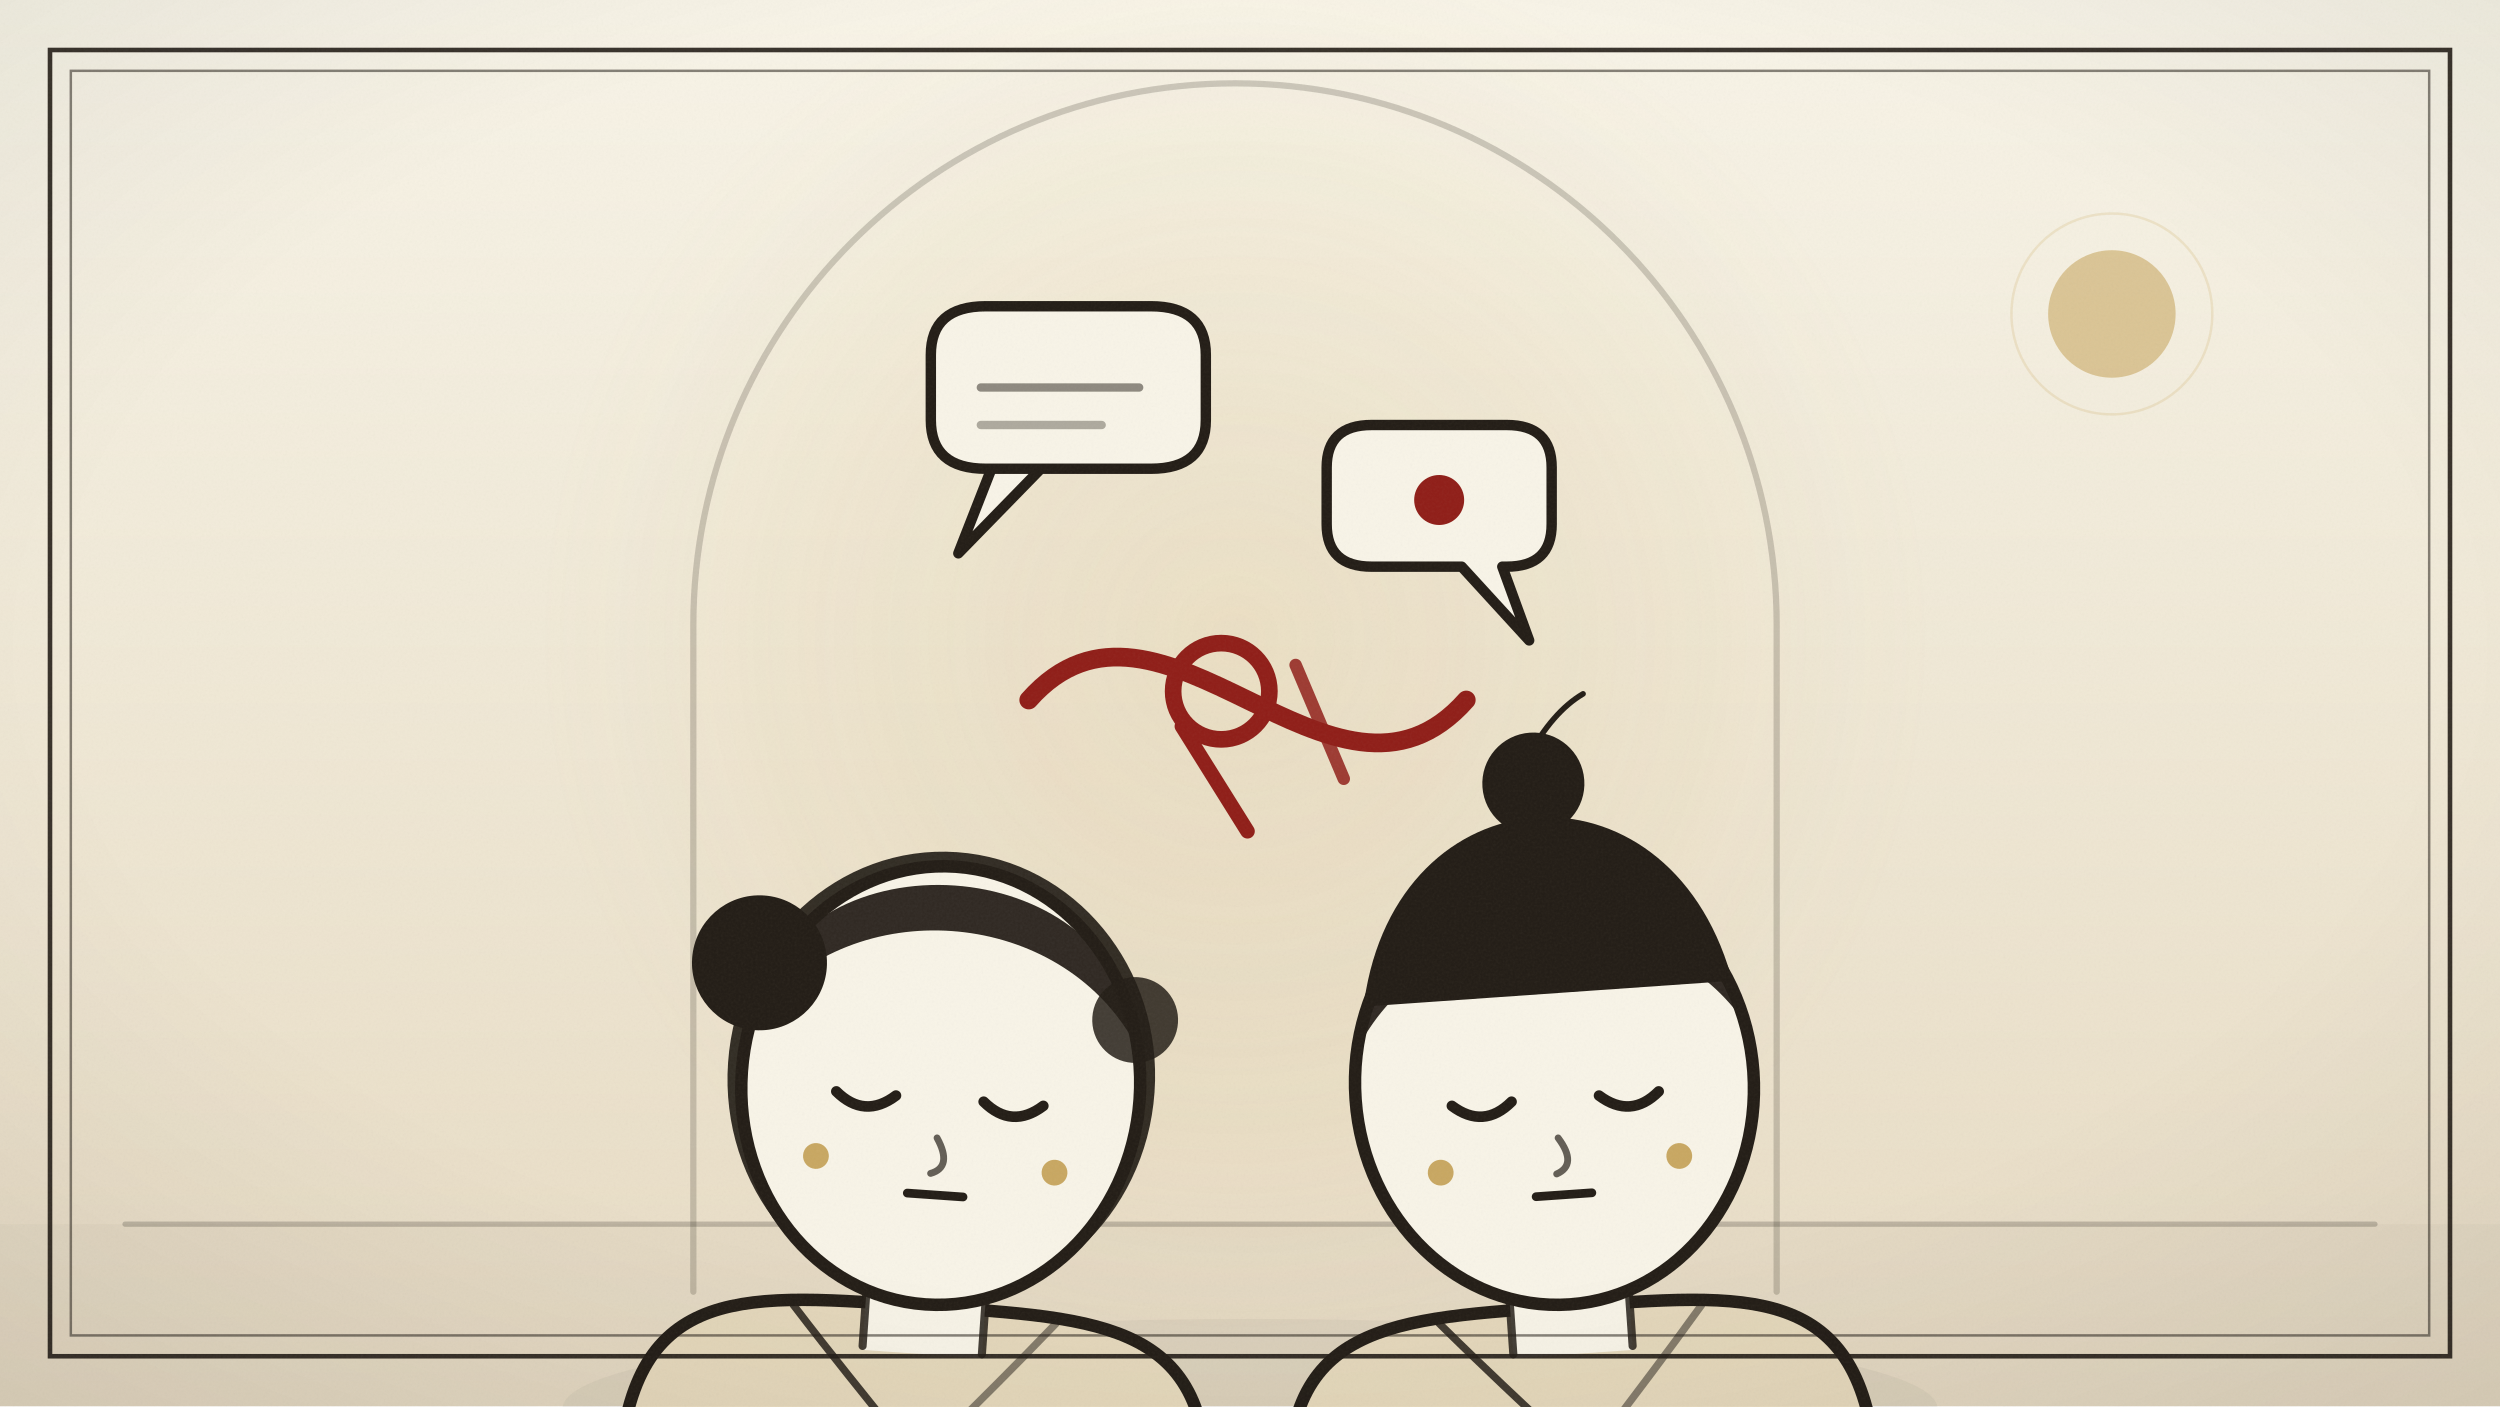
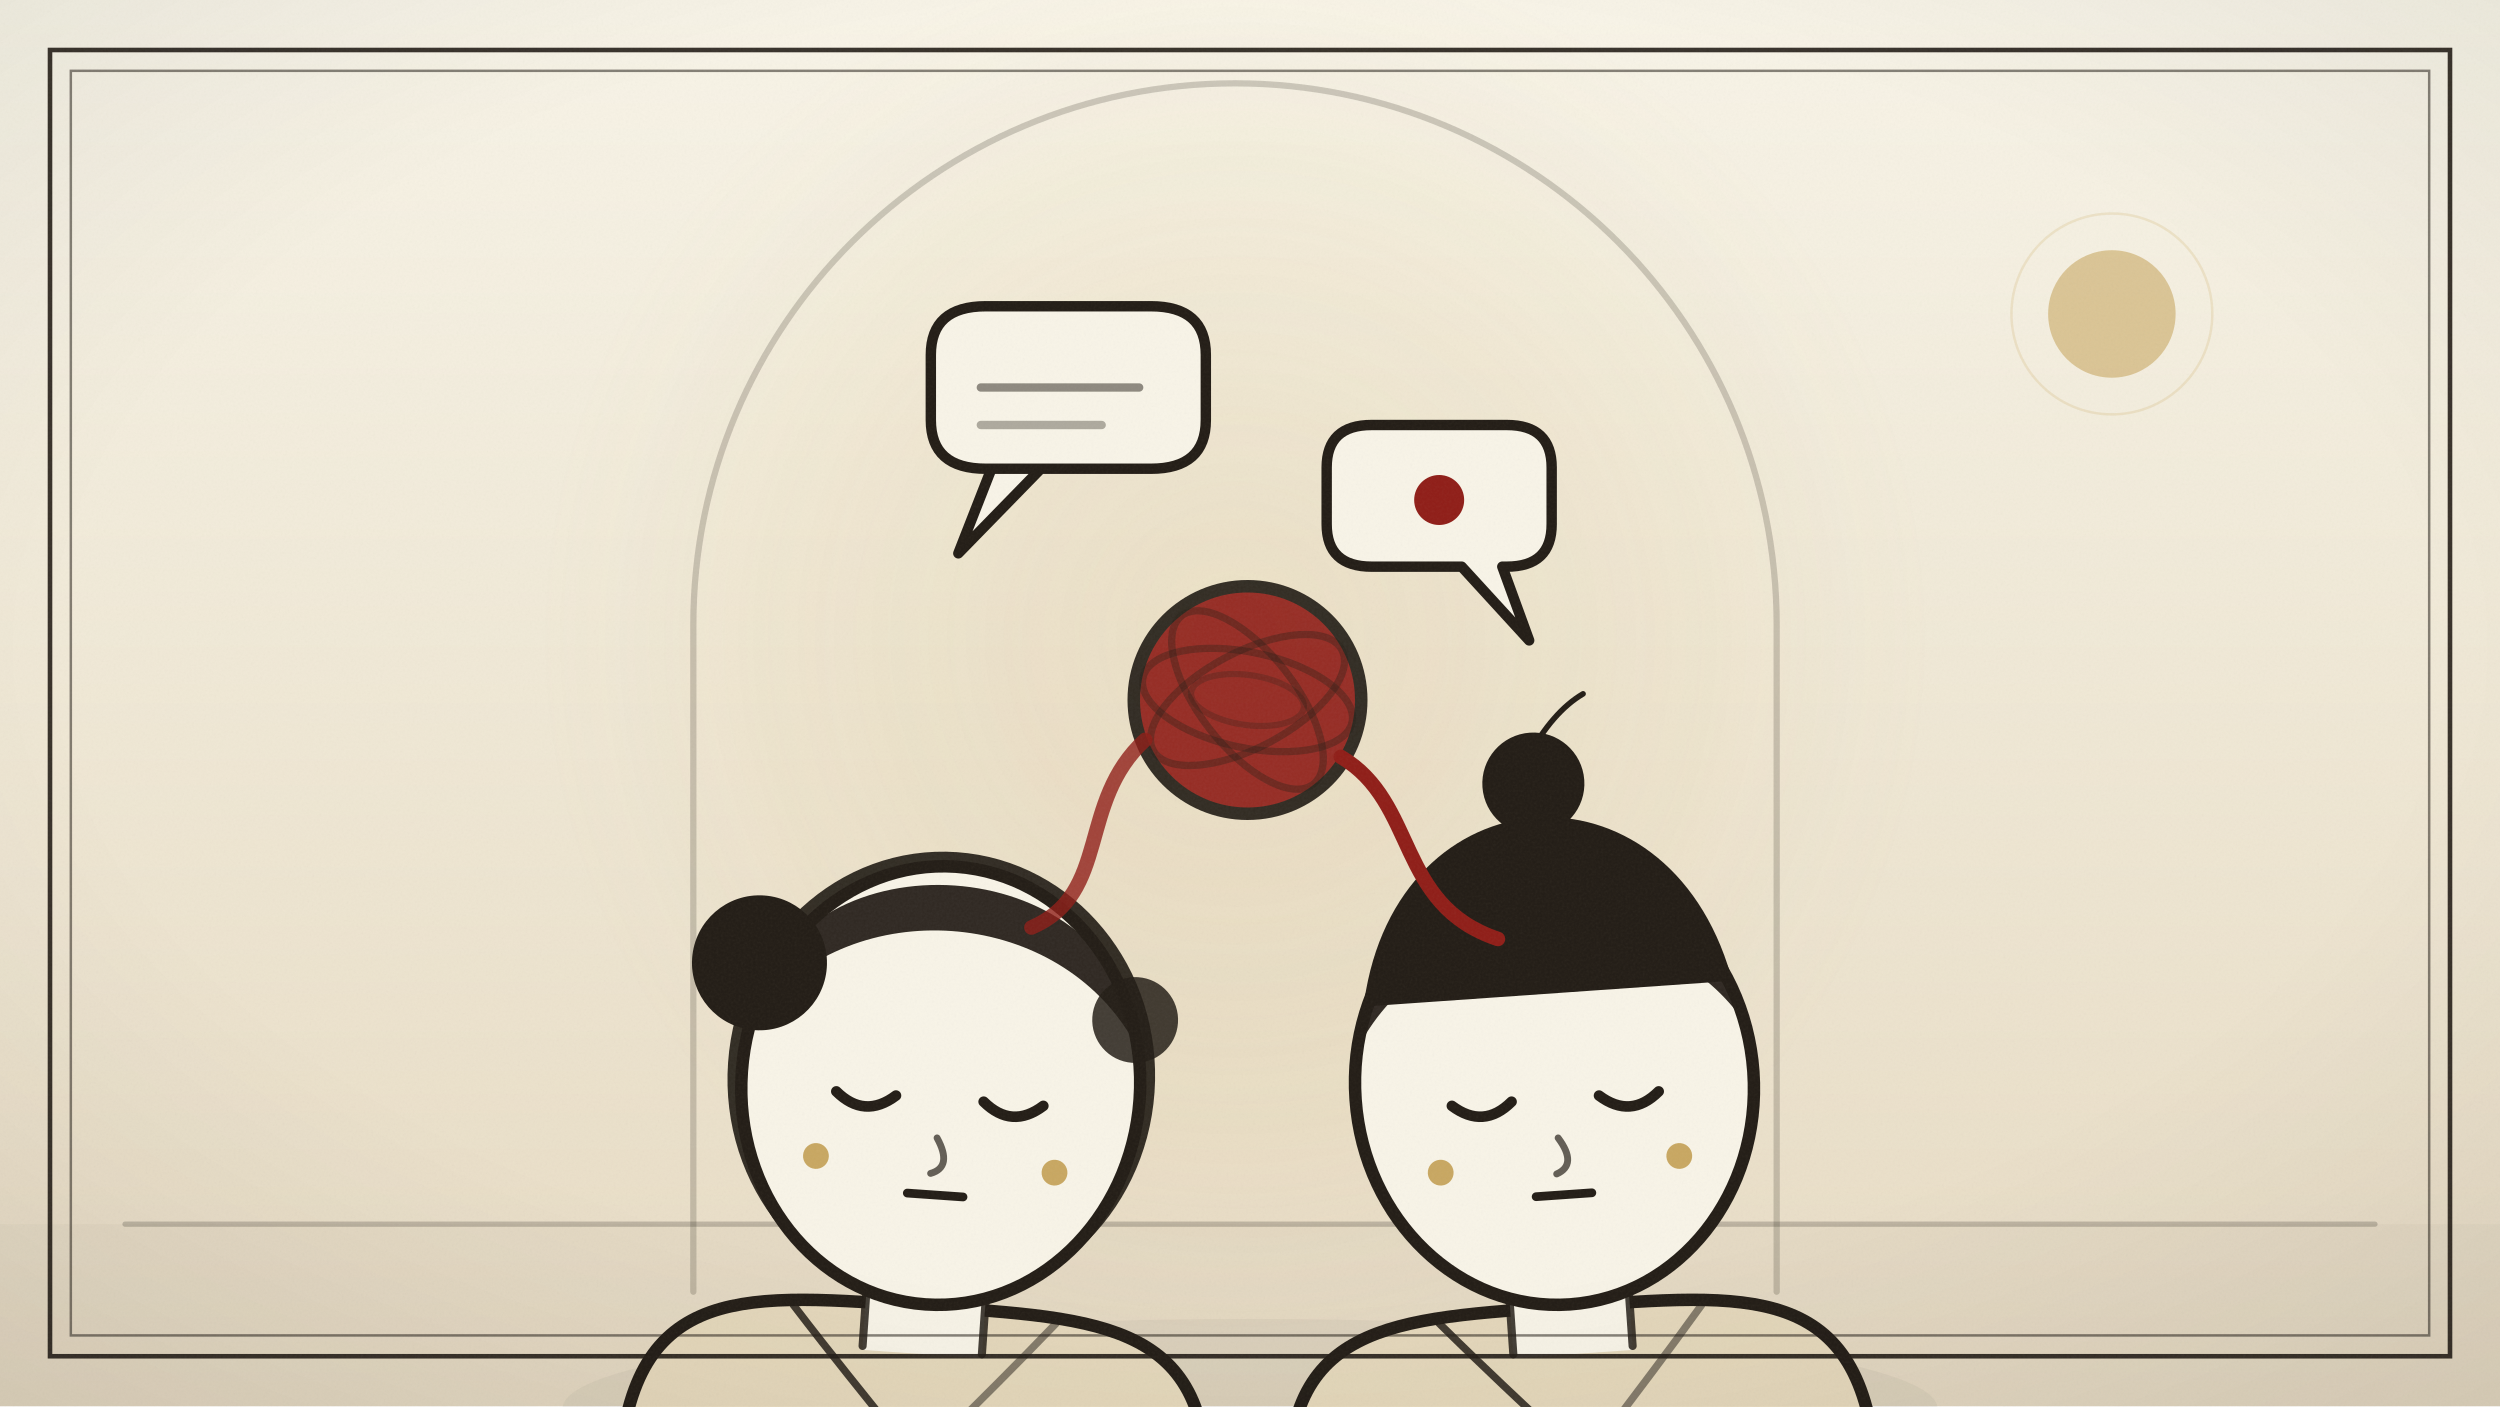
<svg xmlns="http://www.w3.org/2000/svg" viewBox="0 0 1200 675" width="1200" height="675" role="img" aria-label="정운타임즈 일러스트 · duo">
  <defs>
    <linearGradient id="paper89431" x1="0" y1="0" x2="0" y2="1">
      <stop offset="0" stop-color="#f8f4e7" />
      <stop offset="1" stop-color="#e7dbc3" />
    </linearGradient>
    <radialGradient id="wash89431" cx="0.5" cy="0.5" r="0.5">
      <stop offset="0" stop-color="#c09a4a" stop-opacity="0.16" />
      <stop offset="0.62" stop-color="#c09a4a" stop-opacity="0.07" />
      <stop offset="1" stop-color="#c09a4a" stop-opacity="0" />
    </radialGradient>
    <linearGradient id="fade89431" x1="0" y1="0" x2="0" y2="1">
      <stop offset="0" stop-color="#e7dbc3" stop-opacity="0" />
      <stop offset="1" stop-color="#221c15" stop-opacity="0.10" />
    </linearGradient>
    <radialGradient id="vig89431" cx="0.5" cy="0.46" r="0.78">
      <stop offset="0.6" stop-color="#000" stop-opacity="0" />
      <stop offset="1" stop-color="#000" stop-opacity="0.08" />
    </radialGradient>
    <filter id="grain89431" x="0" y="0" width="100%" height="100%">
      <feTurbulence type="fractalNoise" baseFrequency="0.85" numOctaves="2" stitchTiles="stitch" />
      <feColorMatrix type="saturate" values="0" />
    </filter>
  </defs>
  <rect width="1200" height="675" fill="url(#paper89431)" />
  <circle cx="592.8" cy="305.9" r="337.9" fill="url(#wash89431)" opacity="0.85" />
  <path d="M 332.8 620 L 332.8 300 A 260 260 0 0 1 852.8 300 L 852.8 620" fill="none" stroke="#221c15" stroke-width="3" stroke-linecap="round" stroke-linejoin="round" opacity="0.2" />
  <line x1="60.0" y1="587.6" x2="1140.0" y2="587.6" stroke="#221c15" stroke-width="2.5" stroke-linecap="round" opacity="0.22" />
  <rect x="0.0" y="587.6" width="1200.0" height="87.4" rx="0.0" fill="#221c15" stroke="ink" stroke-width="6" opacity="0.03" />
  <circle cx="1013.7" cy="150.7" r="30.1" fill="#c09a4a" stroke="#c09a4a" stroke-width="1" opacity="0.5" />
  <circle cx="1013.7" cy="150.7" r="48.2" fill="none" stroke="#c09a4a" stroke-width="1.2" opacity="0.18" />
  <ellipse cx="600.0" cy="676.0" rx="330.0" ry="42.9" fill="#221c15" stroke="none" stroke-width="0" opacity="0.045" />
  <g transform="rotate(4.0 438.2 712.0)">
    <ellipse cx="438.2" cy="516.7" rx="100.5" ry="106.3" fill="#221c15" stroke="#221c15" stroke-width="4.2" opacity="0.92" />
    <path d="M 297.0 716.0 C 297.0 623.9 352.1 626.8 438.2 626.8 C 524.4 626.8 579.4 623.9 579.4 716.0 Z" fill="#e4d7ba" stroke="#221c15" stroke-width="6" stroke-linecap="round" stroke-linejoin="round" />
    <path d="M 375.0 630.6 C 417.2 678.5 442.0 701.5 445.9 712.0" fill="none" stroke="#221c15" stroke-width="3.6" stroke-linecap="round" stroke-linejoin="round" opacity="0.85" />
    <path d="M 501.4 630.6 C 463.1 676.6 438.2 701.5 434.4 712.0" fill="none" stroke="#221c15" stroke-width="3.6" stroke-linecap="round" stroke-linejoin="round" opacity="0.5" />
    <rect x="409.5" y="609.6" width="57.4" height="40.2" rx="0.0" fill="#f8f4e7" stroke="none" stroke-width="0" />
    <line x1="409.5" y1="611.5" x2="409.5" y2="647.9" stroke="#221c15" stroke-width="3.9" stroke-linecap="round" opacity="0.85" />
    <line x1="466.9" y1="611.5" x2="466.9" y2="647.9" stroke="#221c15" stroke-width="3.9" stroke-linecap="round" opacity="0.85" />
    <ellipse cx="438.2" cy="520.6" rx="95.7" ry="105.3" fill="#f8f4e7" stroke="#221c15" stroke-width="6" />
    <path d="M 348.2 489.0 C 367.4 404.8 509.0 404.8 528.2 489.0 C 486.1 430.0 390.4 430.0 348.2 489.0 Z" fill="#221c15" stroke="#221c15" stroke-width="3.0" stroke-linecap="round" stroke-linejoin="round" opacity="0.94" />
    <path d="M 388.4 526.9 q 14.4 12.4 28.7 0" fill="none" stroke="#221c15" stroke-width="5.1" stroke-linecap="round" stroke-linejoin="round" />
    <path d="M 459.3 526.9 q 14.4 12.4 28.7 0" fill="none" stroke="#221c15" stroke-width="5.1" stroke-linecap="round" stroke-linejoin="round" />
    <path d="M 438.2 545.8 q 8.6 13.4 -1.9 17.2" fill="none" stroke="#221c15" stroke-width="3.3" stroke-linecap="round" stroke-linejoin="round" opacity="0.7" />
    <line x1="425.8" y1="573.2" x2="452.6" y2="573.2" stroke="#221c15" stroke-width="4.2" stroke-linecap="round" />
    <circle cx="380.8" cy="558.5" r="5.7" fill="#c09a4a" stroke="#c09a4a" stroke-width="1" opacity="0.85" />
    <circle cx="495.6" cy="558.5" r="5.7" fill="#c09a4a" stroke="#c09a4a" stroke-width="1" opacity="0.85" />
    <circle cx="347.3" cy="467.9" r="30.6" fill="#221c15" stroke="#221c15" stroke-width="3.6" />
    <circle cx="529.1" cy="482.7" r="19.1" fill="#221c15" stroke="#221c15" stroke-width="3.0" opacity="0.85" />
  </g>
  <g transform="rotate(-4.0 759.5 712.0)">
    <path d="M 618.3 716.0 C 618.3 623.9 673.3 626.8 759.5 626.8 C 845.6 626.8 900.7 623.9 900.7 716.0 Z" fill="#e4d7ba" stroke="#221c15" stroke-width="6" stroke-linecap="round" stroke-linejoin="round" />
    <path d="M 696.3 630.6 C 738.4 678.5 763.3 701.5 767.1 712.0" fill="none" stroke="#221c15" stroke-width="3.6" stroke-linecap="round" stroke-linejoin="round" opacity="0.85" />
    <path d="M 822.6 630.6 C 784.4 676.6 759.5 701.5 755.7 712.0" fill="none" stroke="#221c15" stroke-width="3.6" stroke-linecap="round" stroke-linejoin="round" opacity="0.5" />
    <rect x="730.8" y="609.6" width="57.4" height="40.2" rx="0.0" fill="#f8f4e7" stroke="none" stroke-width="0" />
    <line x1="730.8" y1="611.5" x2="730.8" y2="647.9" stroke="#221c15" stroke-width="3.9" stroke-linecap="round" opacity="0.85" />
    <line x1="788.2" y1="611.5" x2="788.2" y2="647.9" stroke="#221c15" stroke-width="3.9" stroke-linecap="round" opacity="0.85" />
    <ellipse cx="759.5" cy="520.6" rx="95.7" ry="105.3" fill="#f8f4e7" stroke="#221c15" stroke-width="6" />
    <path d="M 669.5 489.0 C 688.7 404.8 830.3 404.8 849.4 489.0 C 807.3 430.0 711.6 430.0 669.5 489.0 Z" fill="#221c15" stroke="#221c15" stroke-width="3.0" stroke-linecap="round" stroke-linejoin="round" opacity="0.94" />
    <path d="M 709.7 526.9 q 14.4 12.4 28.7 0" fill="none" stroke="#221c15" stroke-width="5.1" stroke-linecap="round" stroke-linejoin="round" />
    <path d="M 780.5 526.9 q 14.4 12.4 28.7 0" fill="none" stroke="#221c15" stroke-width="5.1" stroke-linecap="round" stroke-linejoin="round" />
    <path d="M 759.5 545.8 q 8.6 13.4 -1.9 17.2" fill="none" stroke="#221c15" stroke-width="3.3" stroke-linecap="round" stroke-linejoin="round" opacity="0.7" />
    <line x1="747.0" y1="573.2" x2="773.8" y2="573.2" stroke="#221c15" stroke-width="4.2" stroke-linecap="round" />
    <circle cx="702.1" cy="558.5" r="5.7" fill="#c09a4a" stroke="#c09a4a" stroke-width="1" opacity="0.85" />
    <circle cx="816.9" cy="558.5" r="5.7" fill="#c09a4a" stroke="#c09a4a" stroke-width="1" opacity="0.85" />
    <path d="M 673.3 474.3 C 696.3 366.9 822.6 366.9 845.6 474.3 Z" fill="#221c15" stroke="#221c15" stroke-width="4.2" stroke-linecap="round" stroke-linejoin="round" />
    <rect x="744.2" y="390.0" width="30.6" height="19.1" rx="0.0" fill="#221c15" stroke="#221c15" stroke-width="2.4" />
    <circle cx="759.5" cy="375.3" r="23.0" fill="#221c15" stroke="#221c15" stroke-width="3.0" />
    <path d="M 757.6 362.7 q 13.4 -21.1 28.7 -28.7" fill="none" stroke="#221c15" stroke-width="2.7" stroke-linecap="round" stroke-linejoin="round" />
  </g>
-   <path d="M 493.8 336.0 C 556.8 264.6 640.8 407.4 703.8 336.0" fill="none" stroke="#8f1d17" stroke-width="9" stroke-linecap="round" stroke-linejoin="round" />
-   <circle cx="586.2" cy="331.8" r="23.1" fill="none" stroke="#8f1d17" stroke-width="8" />
-   <path d="M 567.3 348.6 l 31.5 50.4" fill="none" stroke="#8f1d17" stroke-width="7" stroke-linecap="round" stroke-linejoin="round" />
-   <path d="M 621.9 319.2 l 23.1 54.6" fill="none" stroke="#8f1d17" stroke-width="6" stroke-linecap="round" stroke-linejoin="round" opacity="0.85" />
+   <circle cx="598.8" cy="336.0" r="54.6" fill="#8f1d17" stroke="#221c15" stroke-width="6" opacity="0.92" />
+   <ellipse cx="598.8" cy="336.0" rx="51.3" ry="22.9" fill="none" stroke="#221c15" stroke-width="3.5" opacity="0.35" transform="rotate(-28 598.8 336.0)" />
+   <ellipse cx="598.8" cy="336.0" rx="51.3" ry="22.9" fill="none" stroke="#221c15" stroke-width="3.5" opacity="0.35" transform="rotate(12 598.8 336.0)" />
+   <ellipse cx="598.8" cy="336.0" rx="51.3" ry="22.9" fill="none" stroke="#221c15" stroke-width="3.5" opacity="0.35" transform="rotate(52 598.8 336.0)" />
+   <ellipse cx="598.8" cy="336.0" rx="27.3" ry="12.0" fill="none" stroke="#221c15" stroke-width="3" opacity="0.25" transform="rotate(8 598.8 336.0)" />
+   <path d="M 643.6 363.3 C 680.7 385.1 669.8 434.3 719.0 450.7" fill="none" stroke="#8f1d17" stroke-width="7" stroke-linecap="round" stroke-linejoin="round" />
+   <path d="M 549.7 355.1 C 516.9 385.1 533.3 428.8 495.1 445.2" fill="none" stroke="#8f1d17" stroke-width="7" stroke-linecap="round" stroke-linejoin="round" opacity="0.8" />
  <path d="M 473.2 147.0 L 552.4 147.0 Q 578.8 147.0 578.8 170.4 L 578.8 201.6 Q 578.8 225.0 552.4 225.0 L 475.9 225.0 L 460.0 265.6 L 499.6 225.0 L 473.2 225.0 Q 446.8 225.0 446.8 201.6 L 446.8 170.4 Q 446.8 147.0 473.2 147.0 Z" fill="#f8f4e7" stroke="#221c15" stroke-width="5" stroke-linecap="round" stroke-linejoin="round" />
  <line x1="470.8" y1="186.0" x2="546.8" y2="186.0" stroke="#221c15" stroke-width="4" stroke-linecap="round" opacity="0.5" />
  <line x1="470.8" y1="204.0" x2="528.8" y2="204.0" stroke="#221c15" stroke-width="4" stroke-linecap="round" opacity="0.35" />
  <path d="M 658.4 204.0 L 723.2 204.0 Q 744.8 204.0 744.8 224.4 L 744.8 251.6 Q 744.8 272.0 723.2 272.0 L 721.1 272.0 L 734.0 307.4 L 701.6 272.0 L 658.4 272.0 Q 636.8 272.0 636.8 251.6 L 636.8 224.4 Q 636.8 204.0 658.4 204.0 Z" fill="#f8f4e7" stroke="#221c15" stroke-width="5" stroke-linecap="round" stroke-linejoin="round" />
  <circle cx="690.8" cy="240.0" r="11.0" fill="#8f1d17" stroke="#8f1d17" stroke-width="2" />
  <rect x="24.0" y="24.0" width="1152.0" height="627.0" rx="0.0" fill="none" stroke="#221c15" stroke-width="2.2" opacity="0.9" />
  <rect x="34.0" y="34.0" width="1132.0" height="607.0" rx="0.0" fill="none" stroke="#221c15" stroke-width="1.2" opacity="0.54" />
  <rect width="1200" height="675" fill="url(#vig89431)" />
  <rect width="1200" height="675" filter="url(#grain89431)" opacity="0.055" />
</svg>
